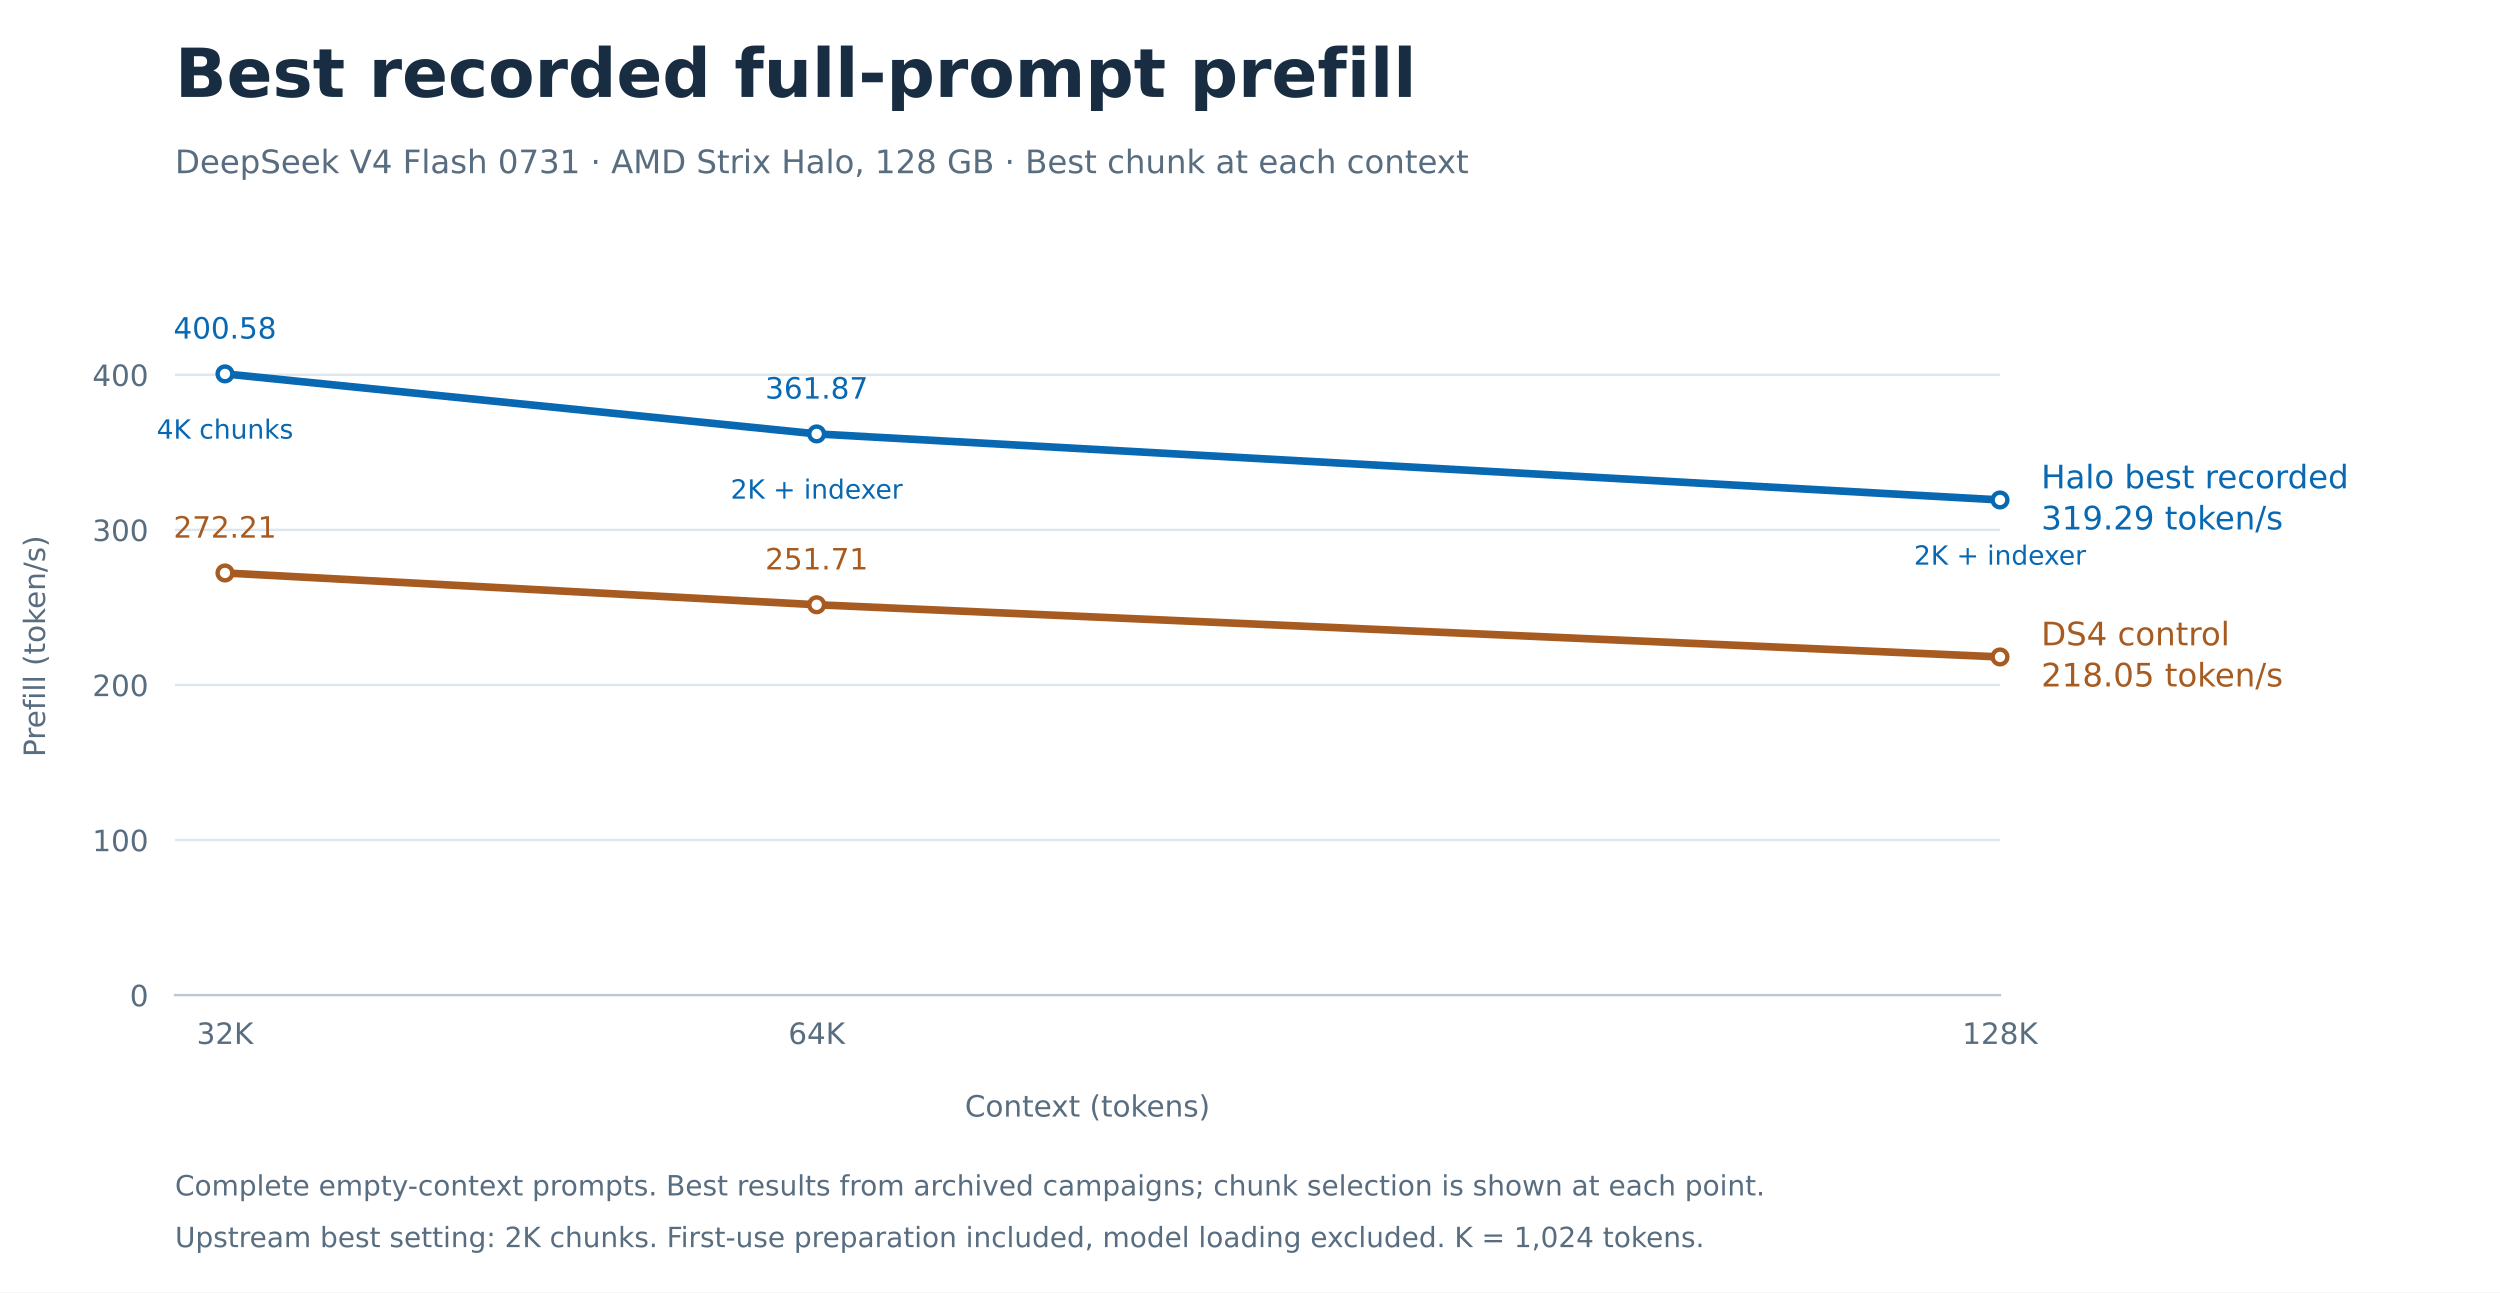
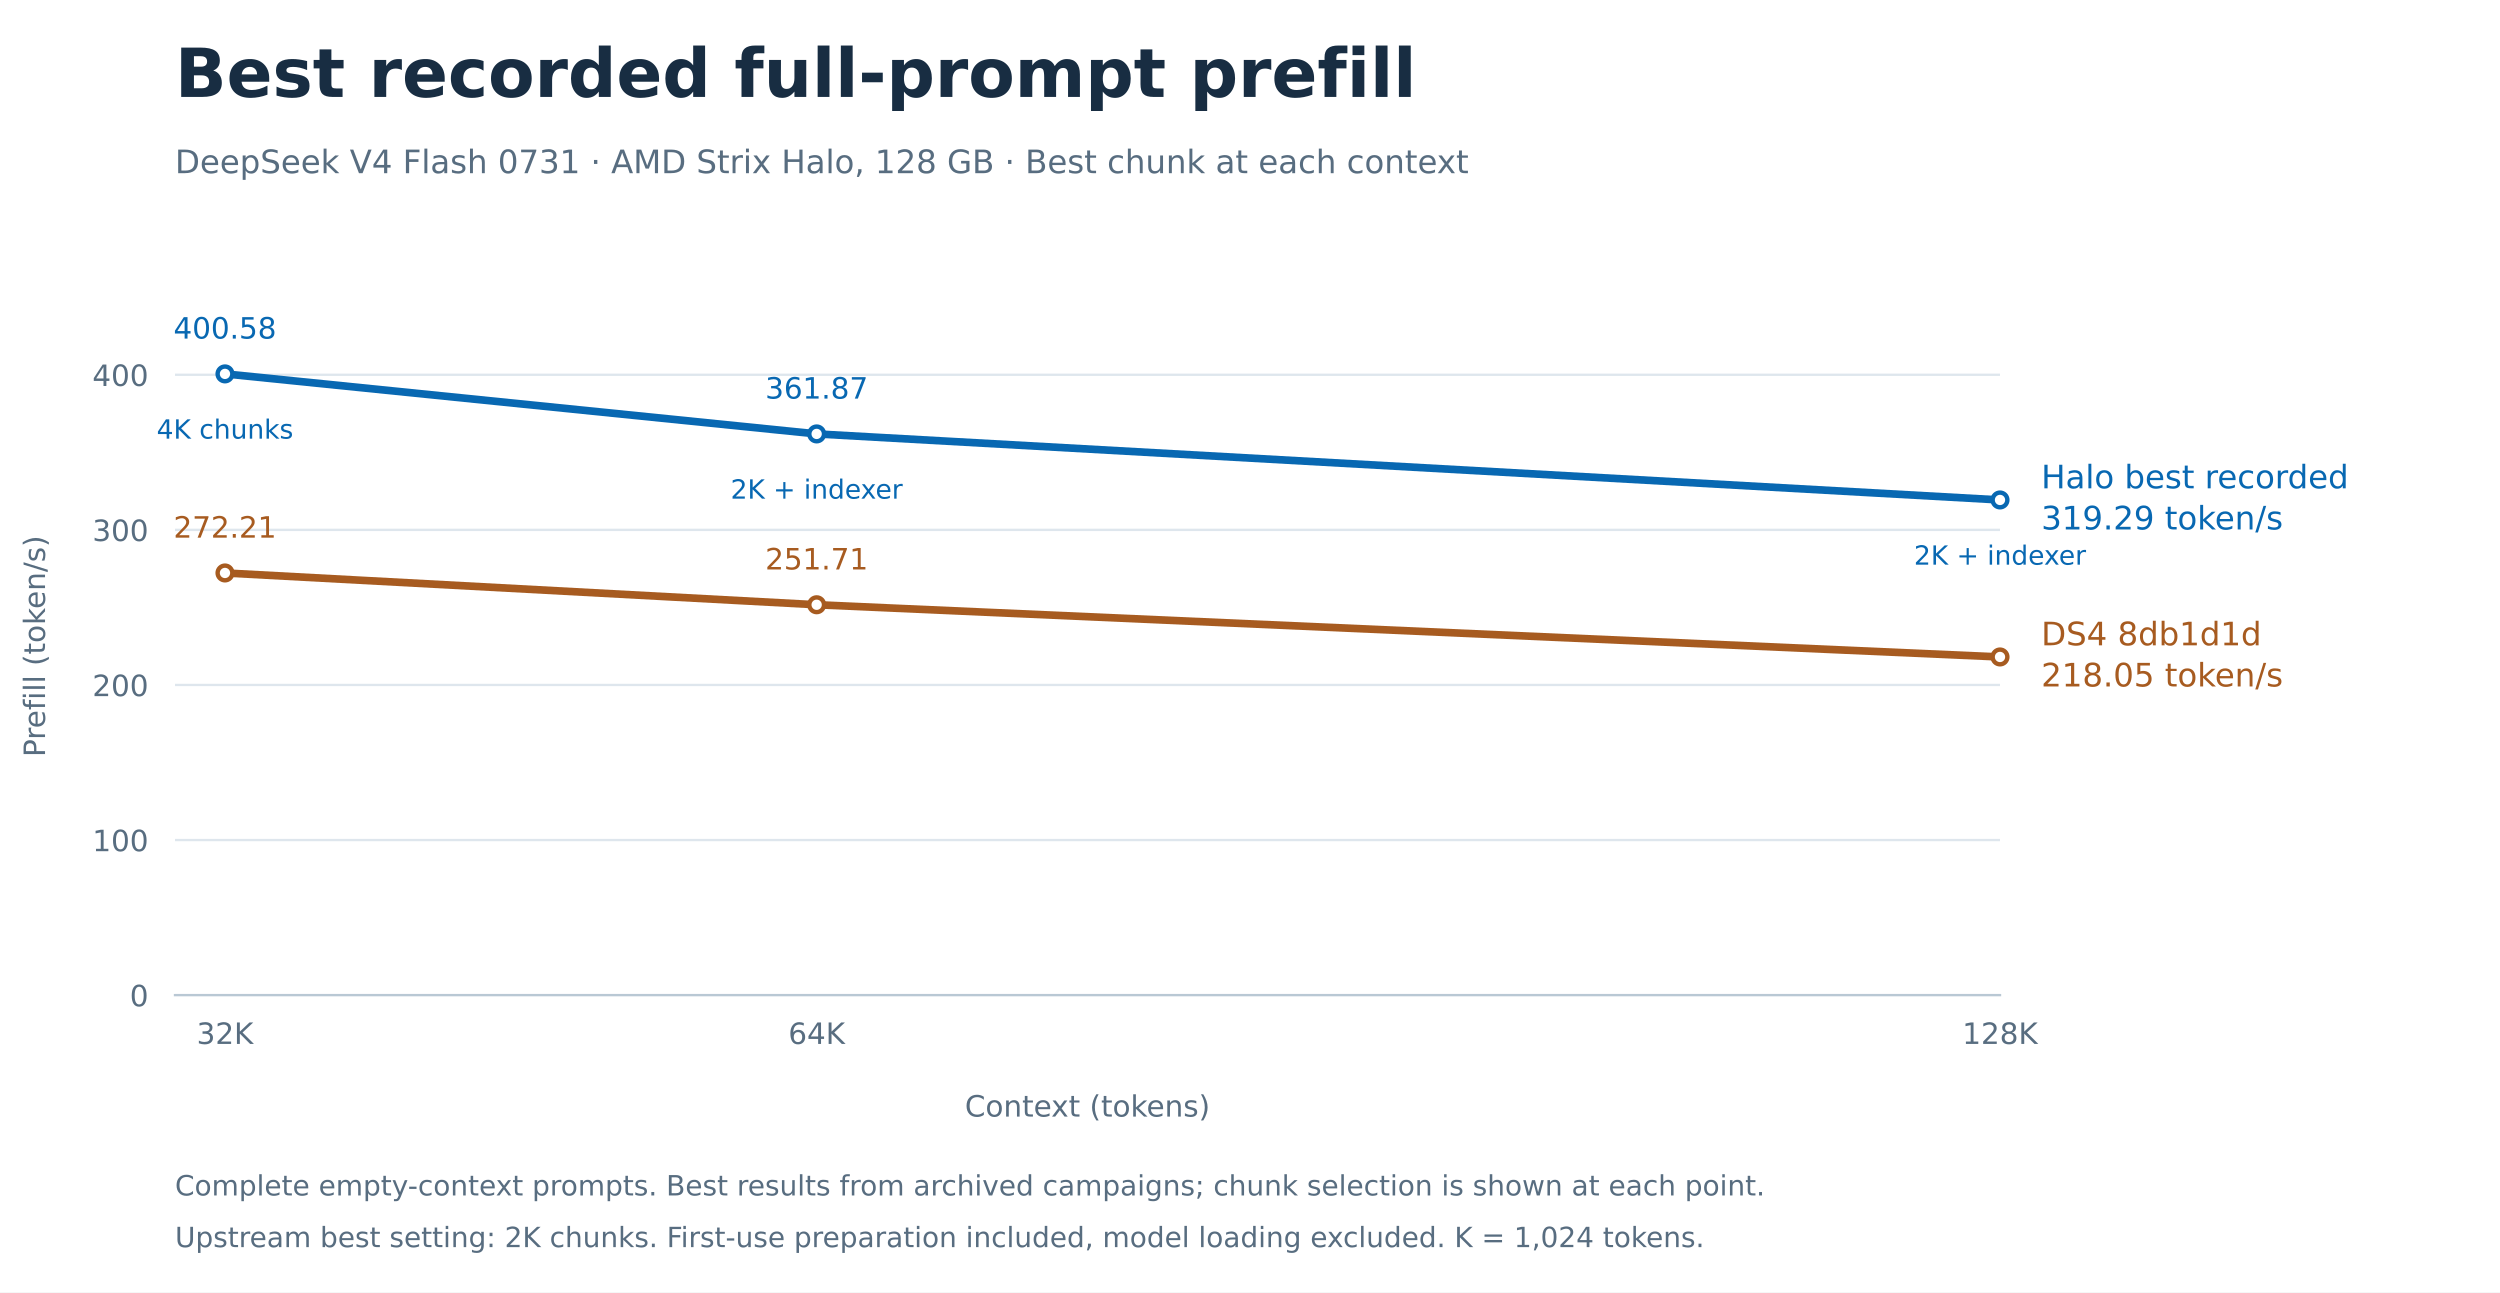
<svg xmlns="http://www.w3.org/2000/svg" xmlns:xlink="http://www.w3.org/1999/xlink" width="849.6pt" height="439.2pt" viewBox="0 0 849.6 439.2" version="1.1">
  <defs>
    <style type="text/css">*{stroke-linejoin: round; stroke-linecap: butt}</style>
  </defs>
  <g id="figure_1">
    <g id="patch_1">
      <path d="M 0 439.2 L 849.6 439.2 L 849.6 0 L 0 0 z " style="fill: #ffffff" />
    </g>
    <g id="axes_1">
      <g id="patch_2">
        <path d="M 59.472 338.184 L 679.68 338.184 L 679.68 101.016 L 59.472 101.016 z " style="fill: #ffffff" />
      </g>
      <g id="matplotlib.axis_1">
        <g id="xtick_1">
          <g id="line2d_1" />
          <g id="text_1">
            <text style="font-size: 10px; font-family: 'DejaVu Sans'; text-anchor: middle; fill: #586d80" x="76.457" y="354.782" transform="rotate(-0 76.45727 354.7824)">32K</text>
          </g>
        </g>
        <g id="xtick_2">
          <g id="line2d_2" />
          <g id="text_2">
            <text style="font-size: 10px; font-family: 'DejaVu Sans'; text-anchor: middle; fill: #586d80" x="277.532" y="354.782" transform="rotate(-0 277.5315 354.7824)">64K</text>
          </g>
        </g>
        <g id="xtick_3">
          <g id="line2d_3" />
          <g id="text_3">
            <text style="font-size: 10px; font-family: 'DejaVu Sans'; text-anchor: middle; fill: #586d80" x="679.68" y="354.782" transform="rotate(-0 679.68 354.7824)">128K</text>
          </g>
        </g>
        <g id="text_4">
          <text style="font-size: 10px; font-family: 'DejaVu Sans'; text-anchor: middle; fill: #586d80" x="369.576" y="379.461" transform="rotate(-0 369.576 379.4606)">Context (tokens)</text>
        </g>
      </g>
      <g id="matplotlib.axis_2">
        <g id="ytick_1">
          <g id="line2d_4">
-             <path d="M 59.472 338.184 L 679.68 338.184 " clip-path="url(#p6c80b5c5b1)" style="fill: none; stroke: #dee6ed; stroke-width: 0.8; stroke-linecap: square" />
+             <path d="M 59.472 338.184 L 679.68 338.184 " clip-path="url(#pa6f4cc0131)" style="fill: none; stroke: #dee6ed; stroke-width: 0.8; stroke-linecap: square" />
          </g>
          <g id="line2d_5" />
          <g id="text_5">
            <text style="font-size: 10px; font-family: 'DejaVu Sans'; text-anchor: end; fill: #586d80" x="50.472" y="341.983" transform="rotate(-0 50.472 341.9832)">0</text>
          </g>
        </g>
        <g id="ytick_2">
          <g id="line2d_6">
-             <path d="M 59.472 285.48 L 679.68 285.48 " clip-path="url(#p6c80b5c5b1)" style="fill: none; stroke: #dee6ed; stroke-width: 0.8; stroke-linecap: square" />
+             <path d="M 59.472 285.48 L 679.68 285.48 " clip-path="url(#pa6f4cc0131)" style="fill: none; stroke: #dee6ed; stroke-width: 0.8; stroke-linecap: square" />
          </g>
          <g id="line2d_7" />
          <g id="text_6">
            <text style="font-size: 10px; font-family: 'DejaVu Sans'; text-anchor: end; fill: #586d80" x="50.472" y="289.279" transform="rotate(-0 50.472 289.2792)">100</text>
          </g>
        </g>
        <g id="ytick_3">
          <g id="line2d_8">
-             <path d="M 59.472 232.776 L 679.68 232.776 " clip-path="url(#p6c80b5c5b1)" style="fill: none; stroke: #dee6ed; stroke-width: 0.8; stroke-linecap: square" />
+             <path d="M 59.472 232.776 L 679.68 232.776 " clip-path="url(#pa6f4cc0131)" style="fill: none; stroke: #dee6ed; stroke-width: 0.8; stroke-linecap: square" />
          </g>
          <g id="line2d_9" />
          <g id="text_7">
            <text style="font-size: 10px; font-family: 'DejaVu Sans'; text-anchor: end; fill: #586d80" x="50.472" y="236.575" transform="rotate(-0 50.472 236.5752)">200</text>
          </g>
        </g>
        <g id="ytick_4">
          <g id="line2d_10">
-             <path d="M 59.472 180.072 L 679.68 180.072 " clip-path="url(#p6c80b5c5b1)" style="fill: none; stroke: #dee6ed; stroke-width: 0.8; stroke-linecap: square" />
+             <path d="M 59.472 180.072 L 679.68 180.072 " clip-path="url(#pa6f4cc0131)" style="fill: none; stroke: #dee6ed; stroke-width: 0.8; stroke-linecap: square" />
          </g>
          <g id="line2d_11" />
          <g id="text_8">
            <text style="font-size: 10px; font-family: 'DejaVu Sans'; text-anchor: end; fill: #586d80" x="50.472" y="183.871" transform="rotate(-0 50.472 183.8712)">300</text>
          </g>
        </g>
        <g id="ytick_5">
          <g id="line2d_12">
-             <path d="M 59.472 127.368 L 679.68 127.368 " clip-path="url(#p6c80b5c5b1)" style="fill: none; stroke: #dee6ed; stroke-width: 0.8; stroke-linecap: square" />
+             <path d="M 59.472 127.368 L 679.68 127.368 " clip-path="url(#pa6f4cc0131)" style="fill: none; stroke: #dee6ed; stroke-width: 0.8; stroke-linecap: square" />
          </g>
          <g id="line2d_13" />
          <g id="text_9">
            <text style="font-size: 10px; font-family: 'DejaVu Sans'; text-anchor: end; fill: #586d80" x="50.472" y="131.167" transform="rotate(-0 50.472 131.1672)">400</text>
          </g>
        </g>
        <g id="text_10">
          <text style="font-size: 10px; font-family: 'DejaVu Sans'; text-anchor: middle; fill: #586d80" x="15.305" y="219.6" transform="rotate(-90 15.30481 219.6)">Prefill (token/s)</text>
        </g>
      </g>
      <g id="line2d_14">
        <path d="M 76.457 127.065 L 277.532 147.464 L 679.68 169.904 " style="fill: none; stroke: #0868b2; stroke-width: 2.6; stroke-linecap: square" />
        <defs>
-           <path id="m85fcdfbd56" d="M 0 2.5 C 0.663 2.5 1.299 2.237 1.768 1.768 C 2.237 1.299 2.5 0.663 2.5 0 C 2.5 -0.663 2.237 -1.299 1.768 -1.768 C 1.299 -2.237 0.663 -2.5 0 -2.5 C -0.663 -2.5 -1.299 -2.237 -1.768 -1.768 C -2.237 -1.299 -2.5 -0.663 -2.5 0 C -2.5 0.663 -2.237 1.299 -1.768 1.768 C -1.299 2.237 -0.663 2.5 0 2.5 z " style="stroke: #0868b2; stroke-width: 1.5" />
+           <path id="m4e35ebc98d" d="M 0 2.5 C 0.663 2.5 1.299 2.237 1.768 1.768 C 2.237 1.299 2.5 0.663 2.5 0 C 2.5 -0.663 2.237 -1.299 1.768 -1.768 C 1.299 -2.237 0.663 -2.5 0 -2.5 C -0.663 -2.5 -1.299 -2.237 -1.768 -1.768 C -2.237 -1.299 -2.5 -0.663 -2.5 0 C -2.5 0.663 -2.237 1.299 -1.768 1.768 C -1.299 2.237 -0.663 2.5 0 2.5 z " style="stroke: #0868b2; stroke-width: 1.5" />
        </defs>
        <g>
-           <use xlink:href="#m85fcdfbd56" x="76.457" y="127.065" style="fill: #ffffff; stroke: #0868b2; stroke-width: 1.5" />
-           <use xlink:href="#m85fcdfbd56" x="277.532" y="147.464" style="fill: #ffffff; stroke: #0868b2; stroke-width: 1.5" />
-           <use xlink:href="#m85fcdfbd56" x="679.68" y="169.904" style="fill: #ffffff; stroke: #0868b2; stroke-width: 1.5" />
+           <use xlink:href="#m4e35ebc98d" x="76.457" y="127.065" style="fill: #ffffff; stroke: #0868b2; stroke-width: 1.5" />
+           <use xlink:href="#m4e35ebc98d" x="277.532" y="147.464" style="fill: #ffffff; stroke: #0868b2; stroke-width: 1.5" />
+           <use xlink:href="#m4e35ebc98d" x="679.68" y="169.904" style="fill: #ffffff; stroke: #0868b2; stroke-width: 1.5" />
        </g>
      </g>
      <g id="line2d_15">
        <path d="M 76.457 194.716 L 277.532 205.522 L 679.68 223.261 " style="fill: none; stroke: #a75b20; stroke-width: 2.6; stroke-linecap: square" />
        <defs>
-           <path id="m4c55563768" d="M 0 2.5 C 0.663 2.5 1.299 2.237 1.768 1.768 C 2.237 1.299 2.5 0.663 2.5 0 C 2.5 -0.663 2.237 -1.299 1.768 -1.768 C 1.299 -2.237 0.663 -2.5 0 -2.5 C -0.663 -2.5 -1.299 -2.237 -1.768 -1.768 C -2.237 -1.299 -2.5 -0.663 -2.5 0 C -2.5 0.663 -2.237 1.299 -1.768 1.768 C -1.299 2.237 -0.663 2.5 0 2.5 z " style="stroke: #a75b20; stroke-width: 1.5" />
+           <path id="m91a7e9bc9f" d="M 0 2.5 C 0.663 2.5 1.299 2.237 1.768 1.768 C 2.237 1.299 2.5 0.663 2.5 0 C 2.5 -0.663 2.237 -1.299 1.768 -1.768 C 1.299 -2.237 0.663 -2.5 0 -2.5 C -0.663 -2.5 -1.299 -2.237 -1.768 -1.768 C -2.237 -1.299 -2.5 -0.663 -2.5 0 C -2.5 0.663 -2.237 1.299 -1.768 1.768 C -1.299 2.237 -0.663 2.5 0 2.5 z " style="stroke: #a75b20; stroke-width: 1.5" />
        </defs>
        <g>
-           <use xlink:href="#m4c55563768" x="76.457" y="194.716" style="fill: #ffffff; stroke: #a75b20; stroke-width: 1.5" />
-           <use xlink:href="#m4c55563768" x="277.532" y="205.522" style="fill: #ffffff; stroke: #a75b20; stroke-width: 1.5" />
-           <use xlink:href="#m4c55563768" x="679.68" y="223.261" style="fill: #ffffff; stroke: #a75b20; stroke-width: 1.5" />
+           <use xlink:href="#m91a7e9bc9f" x="76.457" y="194.716" style="fill: #ffffff; stroke: #a75b20; stroke-width: 1.5" />
+           <use xlink:href="#m91a7e9bc9f" x="277.532" y="205.522" style="fill: #ffffff; stroke: #a75b20; stroke-width: 1.5" />
+           <use xlink:href="#m91a7e9bc9f" x="679.68" y="223.261" style="fill: #ffffff; stroke: #a75b20; stroke-width: 1.5" />
        </g>
      </g>
      <g id="patch_3">
        <path d="M 59.472 338.184 L 679.68 338.184 " style="fill: none; stroke: #b9c8d4; stroke-width: 0.8; stroke-linejoin: miter; stroke-linecap: square" />
      </g>
      <g id="text_11">
        <text style="font-size: 11px; font-family: 'DejaVu Sans'; fill: #0868b2" transform="translate(693.68 165.9446)">Halo best recorded</text>
        <text style="font-size: 11px; font-family: 'DejaVu Sans'; fill: #0868b2" transform="translate(693.68 179.9339)">319.29 token/s</text>
      </g>
      <g id="text_12">
        <text style="font-size: 10px; font-family: 'DejaVu Sans'; text-anchor: middle; fill: #0868b2" x="76.457" y="115.065" transform="rotate(-0 76.45727 115.0649)">400.58</text>
      </g>
      <g id="text_13">
        <text style="font-size: 10px; font-family: 'DejaVu Sans'; text-anchor: middle; fill: #0868b2" x="277.532" y="135.464" transform="rotate(-0 277.5315 135.4639)">361.87</text>
      </g>
      <g id="text_14">
-         <text style="font-size: 11px; font-family: 'DejaVu Sans'; fill: #a75b20" transform="translate(693.68 219.3019)">DS4 control</text>
+         <text style="font-size: 11px; font-family: 'DejaVu Sans'; fill: #a75b20" transform="translate(693.68 219.3019)">DS4 8db1d1d</text>
        <text style="font-size: 11px; font-family: 'DejaVu Sans'; fill: #a75b20" transform="translate(693.68 233.2912)">218.05 token/s</text>
      </g>
      <g id="text_15">
        <text style="font-size: 10px; font-family: 'DejaVu Sans'; text-anchor: middle; fill: #a75b20" x="76.457" y="182.716" transform="rotate(-0 76.45727 182.716)">272.21</text>
      </g>
      <g id="text_16">
        <text style="font-size: 10px; font-family: 'DejaVu Sans'; text-anchor: middle; fill: #a75b20" x="277.532" y="193.522" transform="rotate(-0 277.5315 193.5218)">251.71</text>
      </g>
      <g id="text_17">
        <text style="font-size: 9px; font-family: 'DejaVu Sans'; text-anchor: middle; fill: #0868b2" x="76.457" y="149.065" transform="rotate(-0 76.45727 149.0649)">4K chunks</text>
      </g>
      <g id="text_18">
        <text style="font-size: 9px; font-family: 'DejaVu Sans'; text-anchor: middle; fill: #0868b2" x="277.532" y="169.464" transform="rotate(-0 277.5315 169.4639)">2K + indexer</text>
      </g>
      <g id="text_19">
        <text style="font-size: 9px; font-family: 'DejaVu Sans'; text-anchor: middle; fill: #0868b2" x="679.68" y="191.904" transform="rotate(-0 679.68 191.904)">2K + indexer</text>
      </g>
    </g>
    <g id="text_20">
      <text style="font-weight: 700; font-size: 23px; font-family: 'DejaVu Sans'; text-anchor: start; fill: #182d42" x="59.472" y="32.94" transform="rotate(-0 59.472 32.94)">Best recorded full-prompt prefill</text>
    </g>
    <g id="text_21">
      <text style="font-size: 11px; font-family: 'DejaVu Sans'; text-anchor: start; fill: #586d80" x="59.472" y="58.853" transform="rotate(-0 59.472 58.8528)">DeepSeek V4 Flash 0731  ·  AMD Strix Halo, 128 GB  ·  Best chunk at each context</text>
    </g>
    <g id="text_22">
      <text style="font-size: 9.5px; font-family: 'DejaVu Sans'; text-anchor: start; fill: #586d80" x="59.472" y="406.26" transform="rotate(-0 59.472 406.26)">Complete empty-context prompts. Best results from archived campaigns; chunk selection is shown at each point.</text>
    </g>
    <g id="text_23">
      <text style="font-size: 9.5px; font-family: 'DejaVu Sans'; text-anchor: start; fill: #586d80" x="59.472" y="423.828" transform="rotate(-0 59.472 423.828)">Upstream best setting: 2K chunks. First-use preparation included, model loading excluded. K = 1,024 tokens.</text>
    </g>
  </g>
  <defs>
-     <clipPath id="p6c80b5c5b1">
+     <clipPath id="pa6f4cc0131">
      <rect x="59.472" y="101.016" width="620.208" height="237.168" />
    </clipPath>
  </defs>
</svg>
